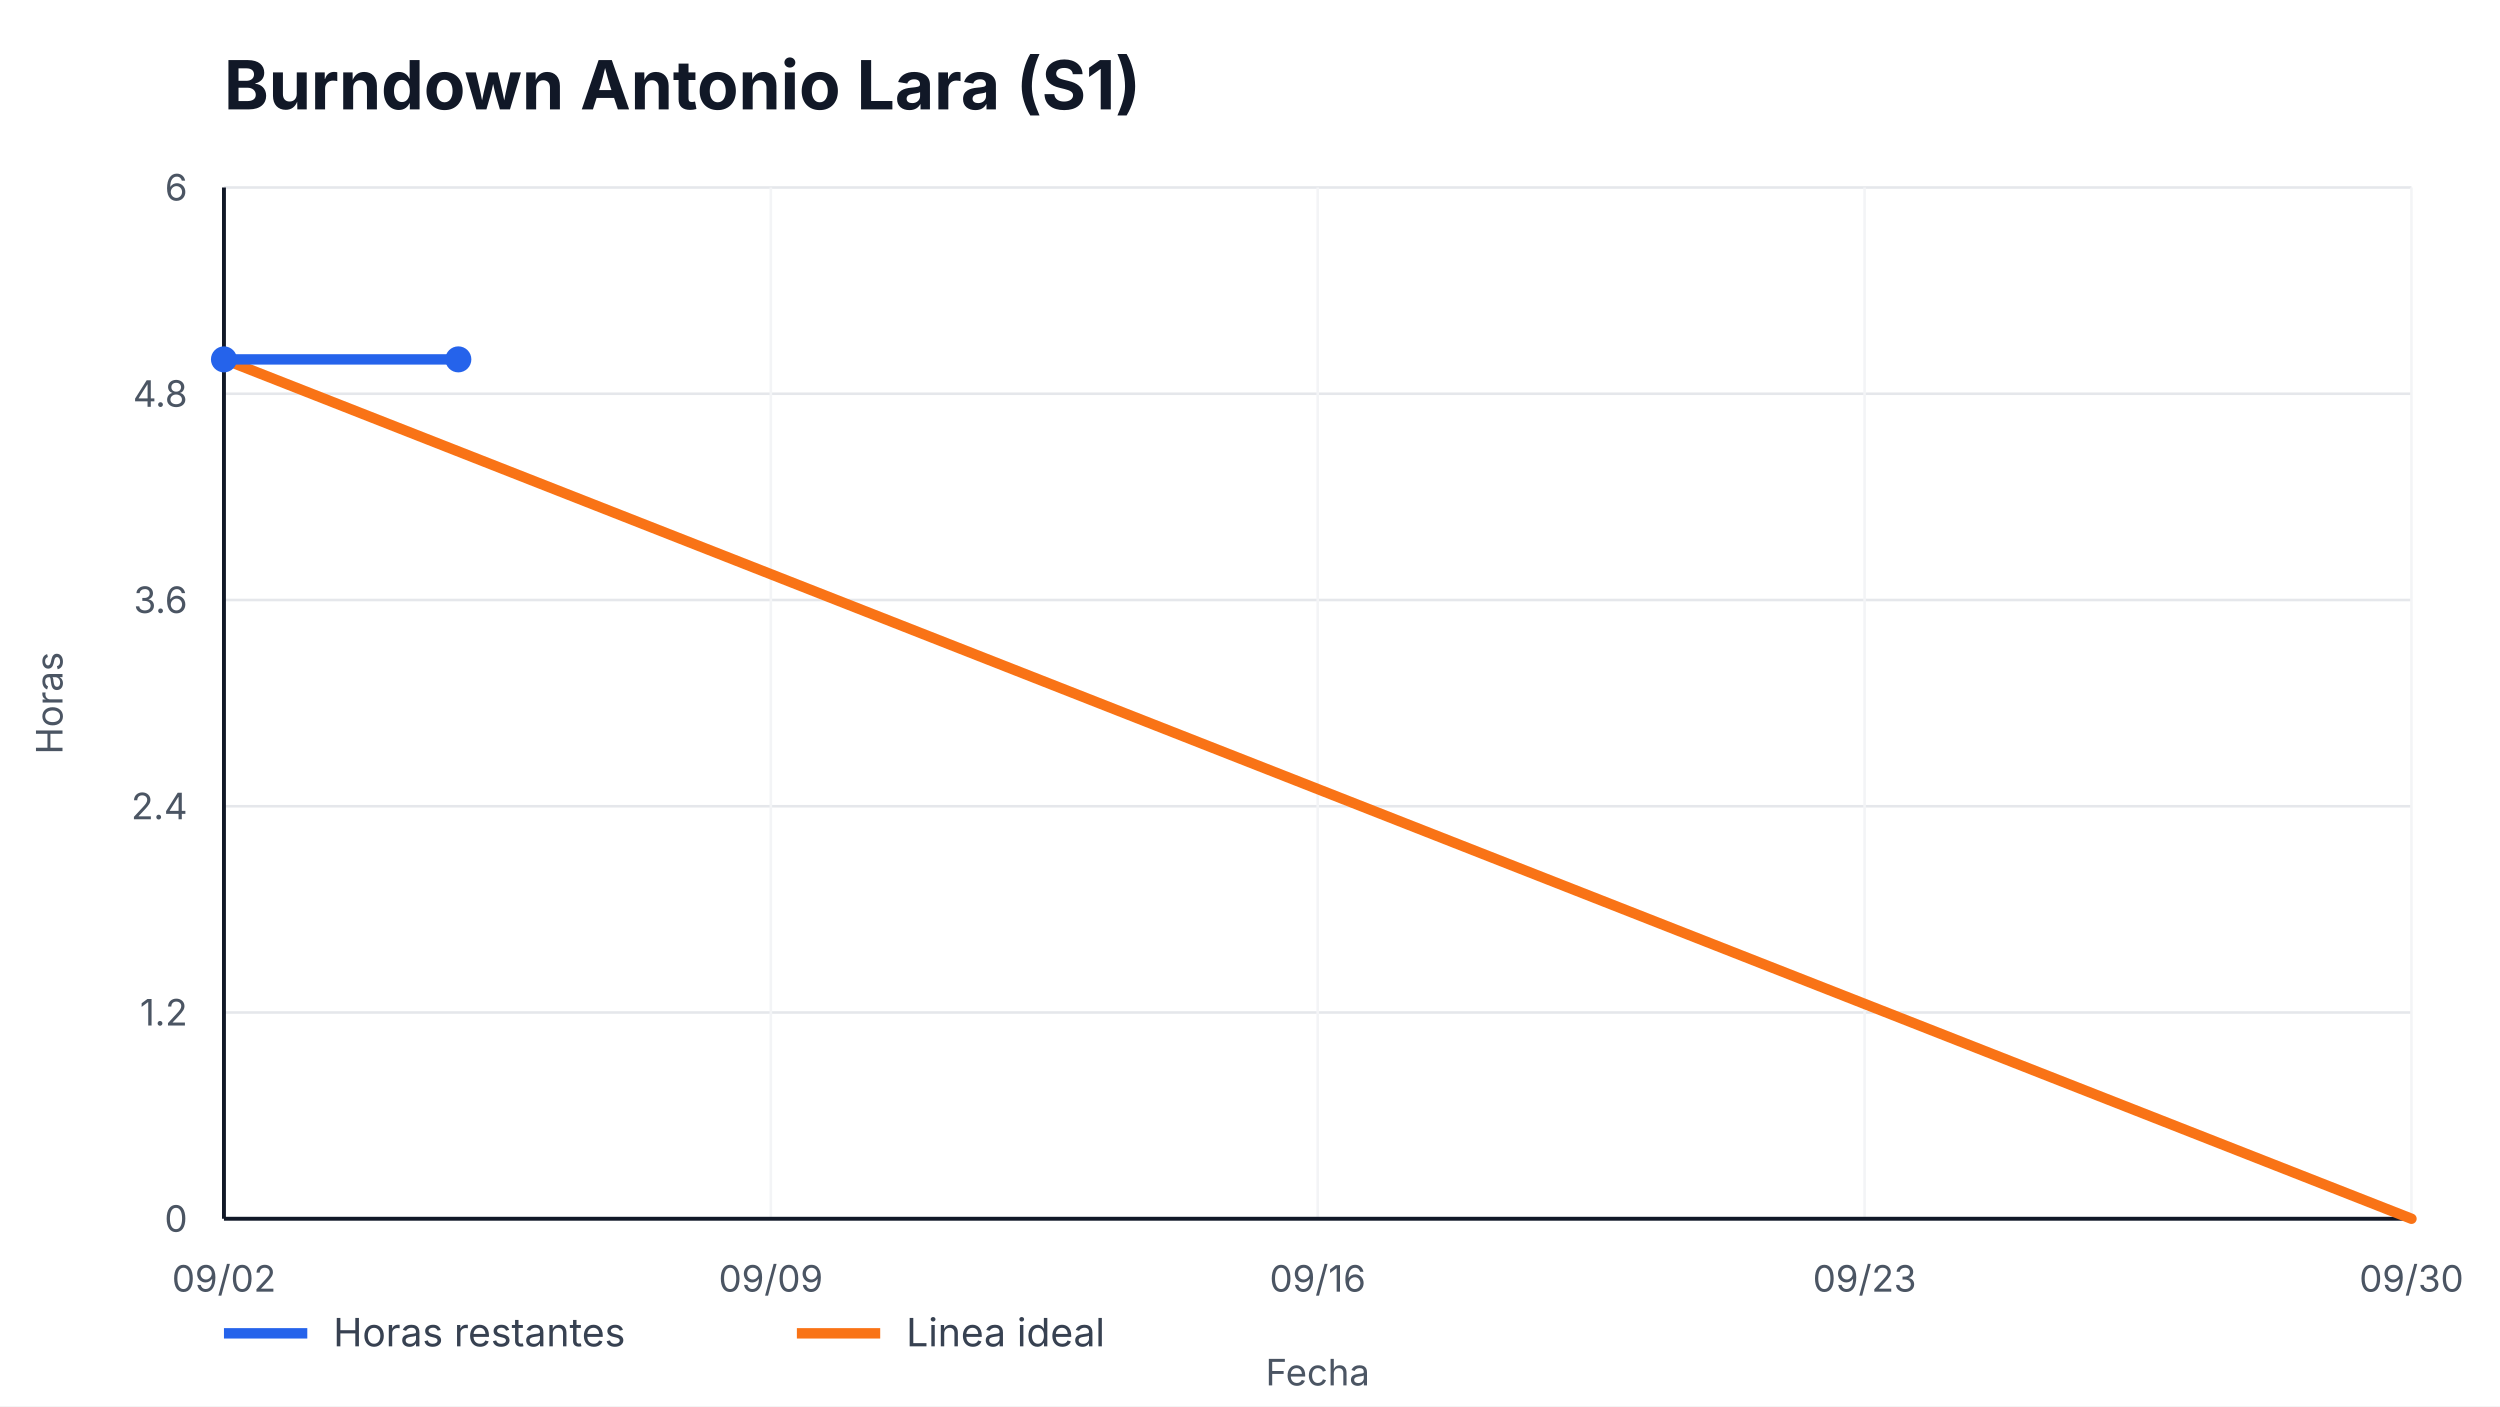
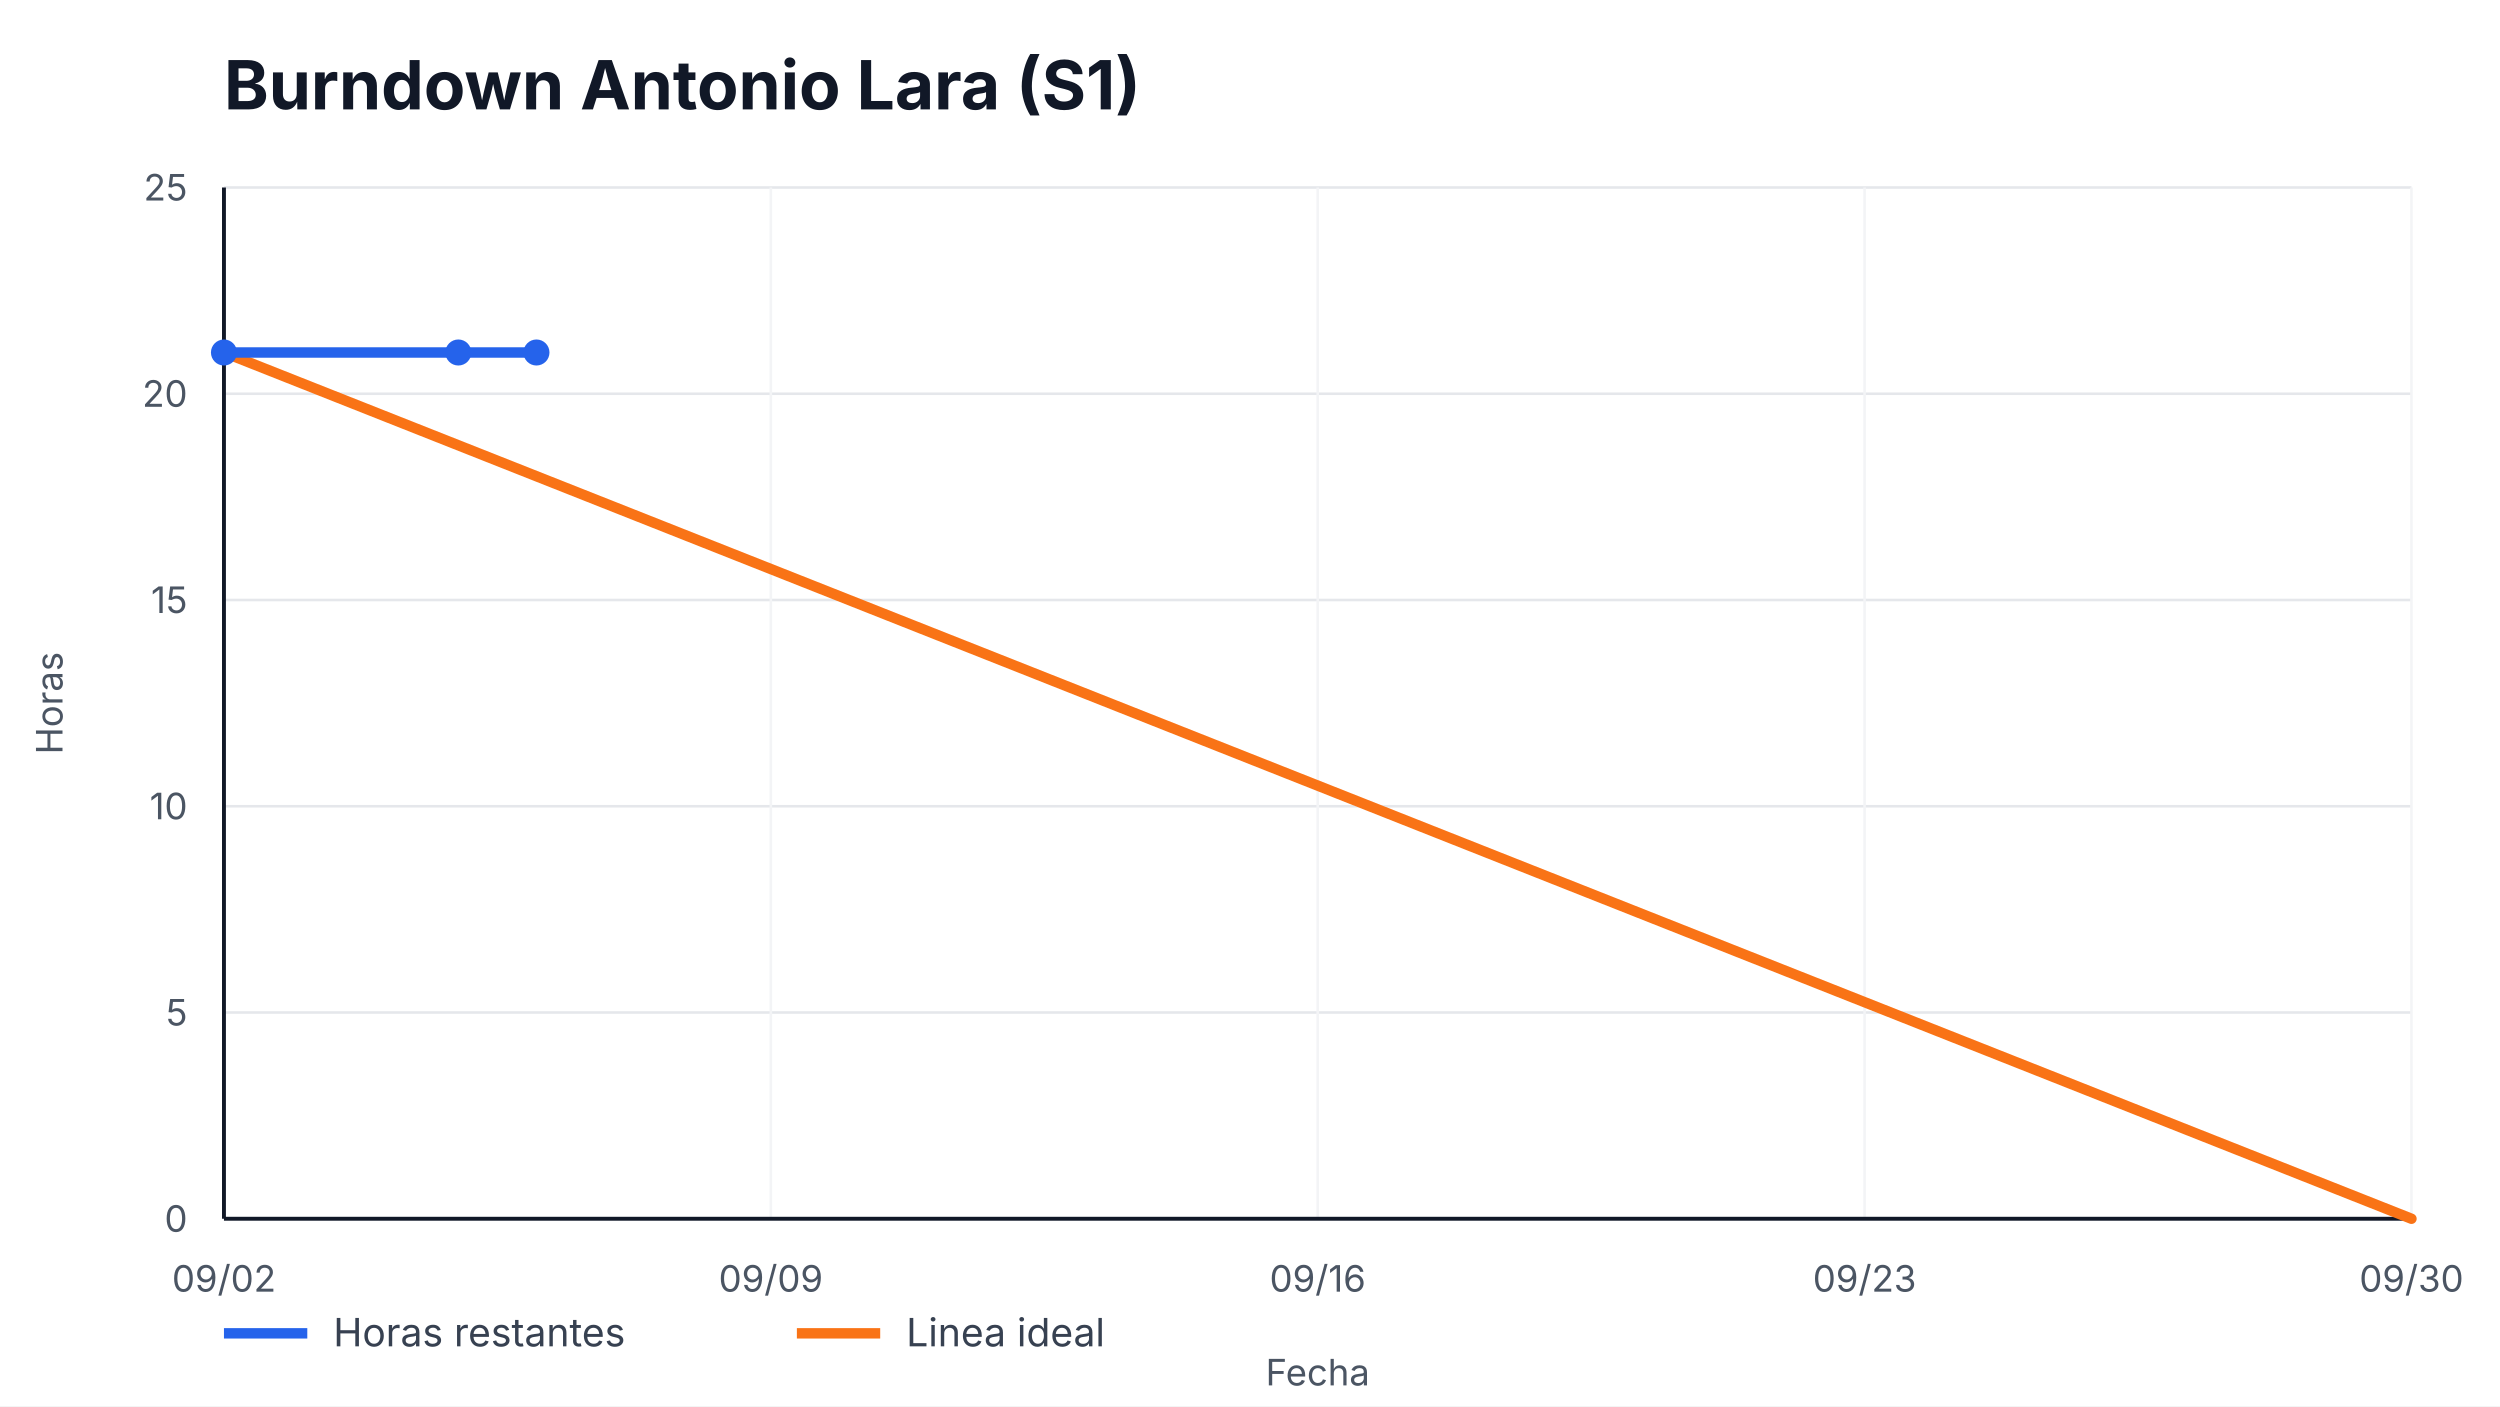
<svg xmlns="http://www.w3.org/2000/svg" width="960" height="540" viewBox="0 0 960 540" role="img" aria-label="Burndown Antonio Lara (S1)">
  <style>
    text { font-family: -apple-system, BlinkMacSystemFont, "Segoe UI", sans-serif; fill: #111827; }
    .title { font-size: 26px; font-weight: 700; }
    .axis { font-size: 14px; fill: #4b5563; }
    .legend { font-size: 15px; fill: #374151; }
    .overrun { font-size: 14px; font-weight: 700; fill: #b91c1c; }
  </style>
  <rect width="100%" height="100%" fill="#ffffff" />
  <text x="86" y="42" class="title">Burndown Antonio Lara (S1)</text>
  <g>
    <line x1="86" y1="468.00" x2="926" y2="468.00" stroke="#e5e7eb" />
    <line x1="86" y1="388.80" x2="926" y2="388.80" stroke="#e5e7eb" />
    <line x1="86" y1="309.60" x2="926" y2="309.60" stroke="#e5e7eb" />
    <line x1="86" y1="230.40" x2="926" y2="230.40" stroke="#e5e7eb" />
    <line x1="86" y1="151.20" x2="926" y2="151.20" stroke="#e5e7eb" />
    <line x1="86" y1="72.00" x2="926" y2="72.00" stroke="#e5e7eb" />
  </g>
  <g>
    <line x1="86.00" y1="72" x2="86.00" y2="468" stroke="#f3f4f6" />
    <text x="86.00" y="496" text-anchor="middle" class="axis">09/02</text>
    <line x1="296.00" y1="72" x2="296.00" y2="468" stroke="#f3f4f6" />
    <text x="296.00" y="496" text-anchor="middle" class="axis">09/09</text>
    <line x1="506.00" y1="72" x2="506.00" y2="468" stroke="#f3f4f6" />
    <text x="506.00" y="496" text-anchor="middle" class="axis">09/16</text>
    <line x1="716.00" y1="72" x2="716.00" y2="468" stroke="#f3f4f6" />
    <text x="716.00" y="496" text-anchor="middle" class="axis">09/23</text>
    <line x1="926.00" y1="72" x2="926.00" y2="468" stroke="#f3f4f6" />
    <text x="926.00" y="496" text-anchor="middle" class="axis">09/30</text>
  </g>
  <line x1="86" y1="468" x2="926" y2="468" stroke="#111827" stroke-width="1.5" />
  <line x1="86" y1="72" x2="86" y2="468" stroke="#111827" stroke-width="1.5" />
  <g>
    <text x="72" y="473.00" text-anchor="end" class="axis">0</text>
-     <text x="72" y="393.80" text-anchor="end" class="axis">1.2</text>
-     <text x="72" y="314.60" text-anchor="end" class="axis">2.4</text>
-     <text x="72" y="235.40" text-anchor="end" class="axis">3.6</text>
-     <text x="72" y="156.20" text-anchor="end" class="axis">4.8</text>
-     <text x="72" y="77.00" text-anchor="end" class="axis">6</text>
+     <text x="72" y="393.80" text-anchor="end" class="axis">5</text>
+     <text x="72" y="314.60" text-anchor="end" class="axis">10</text>
+     <text x="72" y="235.40" text-anchor="end" class="axis">15</text>
+     <text x="72" y="156.20" text-anchor="end" class="axis">20</text>
+     <text x="72" y="77.00" text-anchor="end" class="axis">25</text>
  </g>
-   <polyline points="86.00,138.00 926.00,468.00" fill="none" stroke="#f97316" stroke-width="4" stroke-linecap="round" />
-   <polyline points="86.00,138.00 176.00,138.00" fill="none" stroke="#2563eb" stroke-width="4" stroke-linecap="round" stroke-linejoin="round" />
+   <polyline points="86.00,135.36 926.00,468.00" fill="none" stroke="#f97316" stroke-width="4" stroke-linecap="round" />
+   <polyline points="86.00,135.36 176.00,135.36 206.00,135.36" fill="none" stroke="#2563eb" stroke-width="4" stroke-linecap="round" stroke-linejoin="round" />
  <g>
-     <circle cx="86.00" cy="138.00" r="5" fill="#2563eb" />
-     <circle cx="176.00" cy="138.00" r="5" fill="#2563eb" />
+     <circle cx="86.00" cy="135.36" r="5" fill="#2563eb" />
+     <circle cx="176.00" cy="135.36" r="5" fill="#2563eb" />
+     <circle cx="206.00" cy="135.36" r="5" fill="#2563eb" />
  </g>
  <line x1="86" y1="512" x2="118" y2="512" stroke="#2563eb" stroke-width="4" />
  <text x="128" y="517" class="legend">Horas restantes</text>
  <line x1="306" y1="512" x2="338" y2="512" stroke="#f97316" stroke-width="4" />
  <text x="348" y="517" class="legend">Linea ideal</text>
  <text x="506.0" y="532" text-anchor="middle" class="axis">Fecha</text>
  <text x="24" y="270.0" transform="rotate(-90 24,270.0)" text-anchor="middle" class="axis">Horas</text>
</svg>
